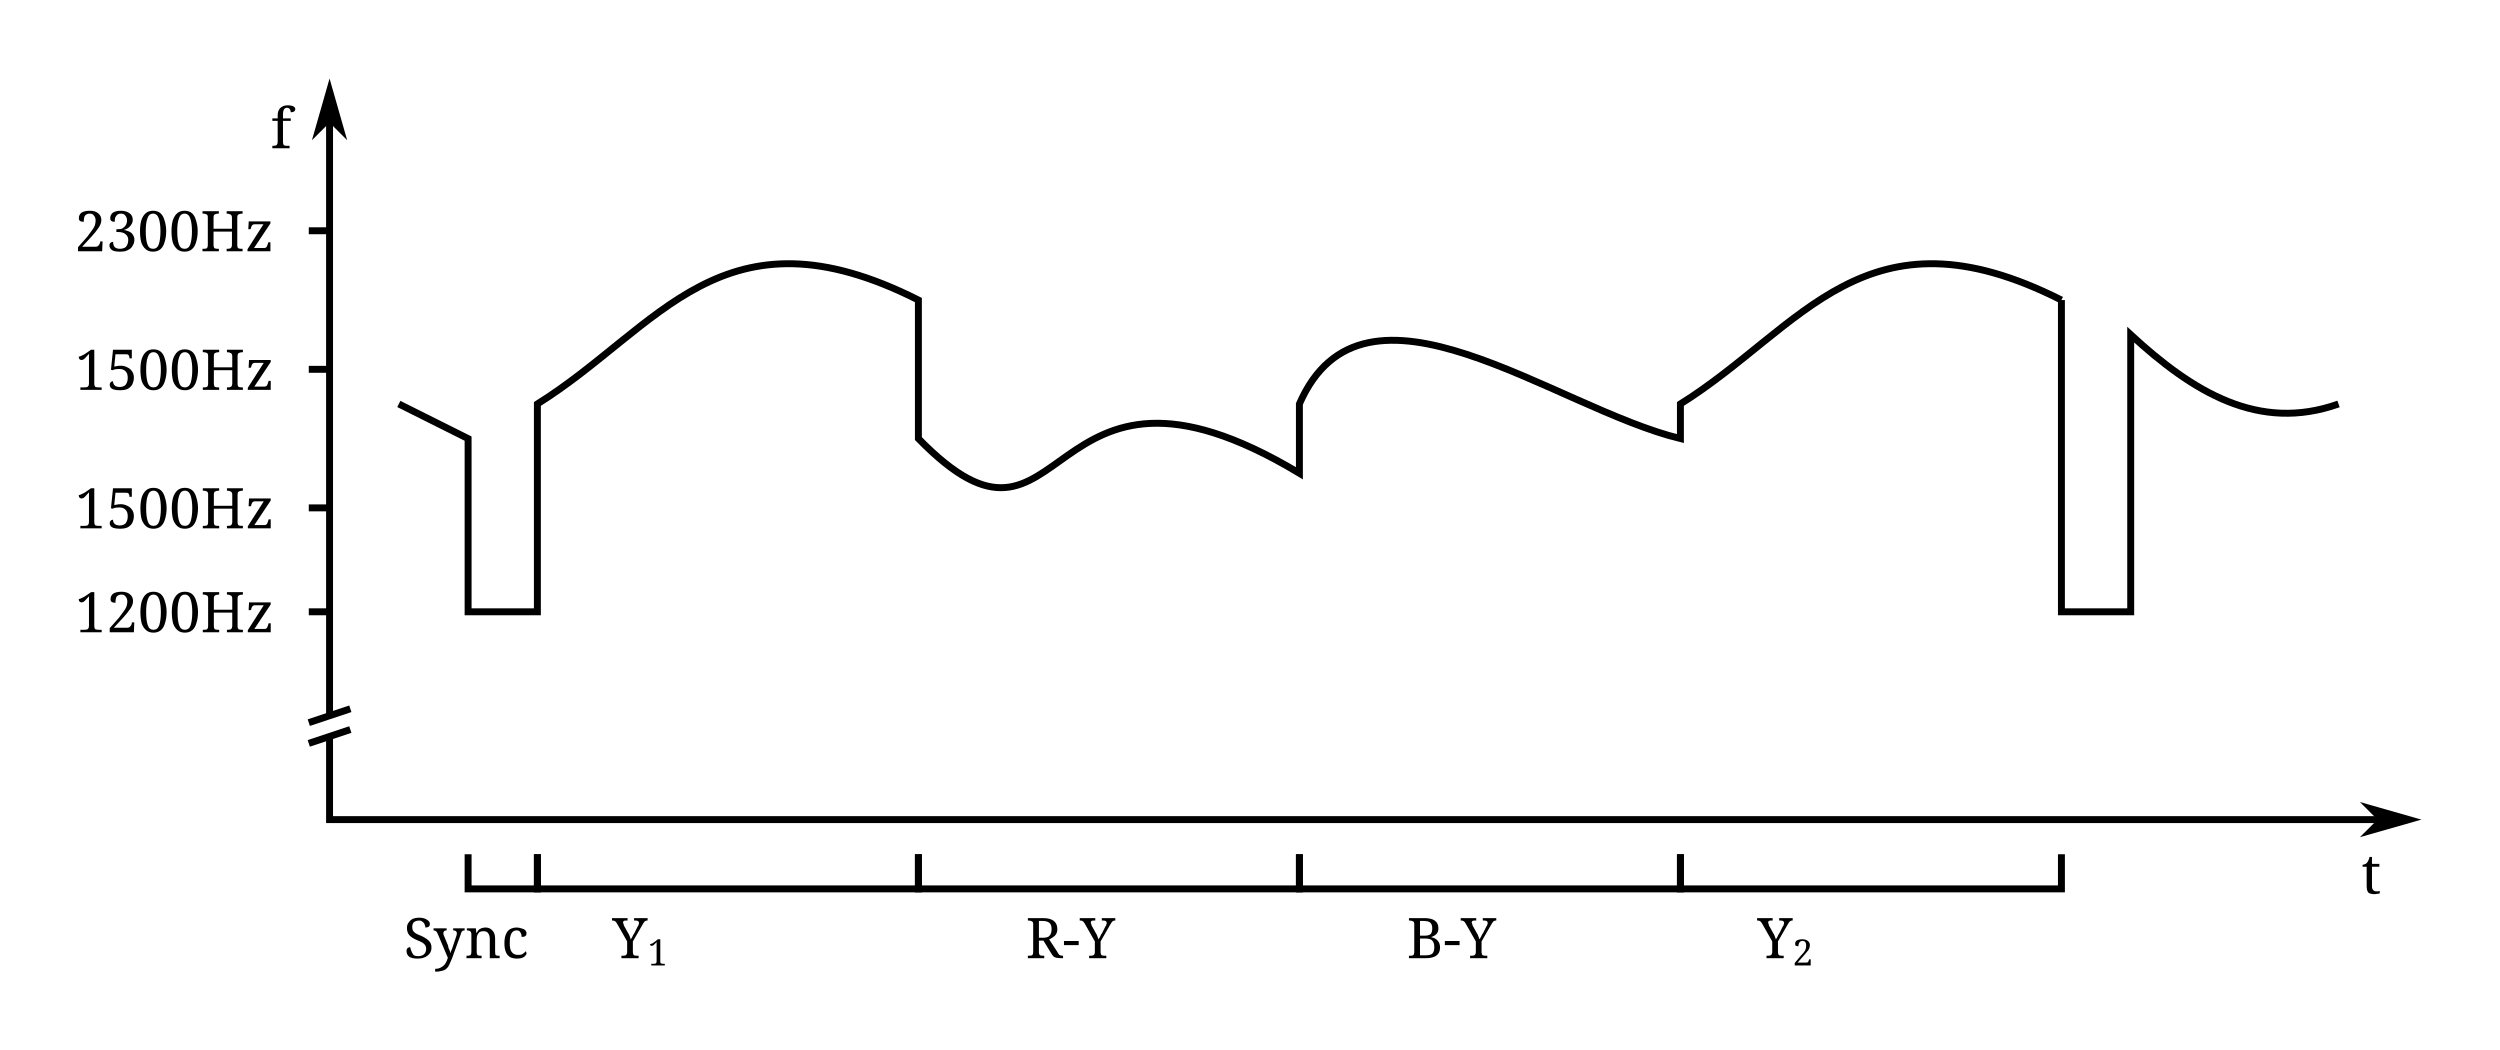
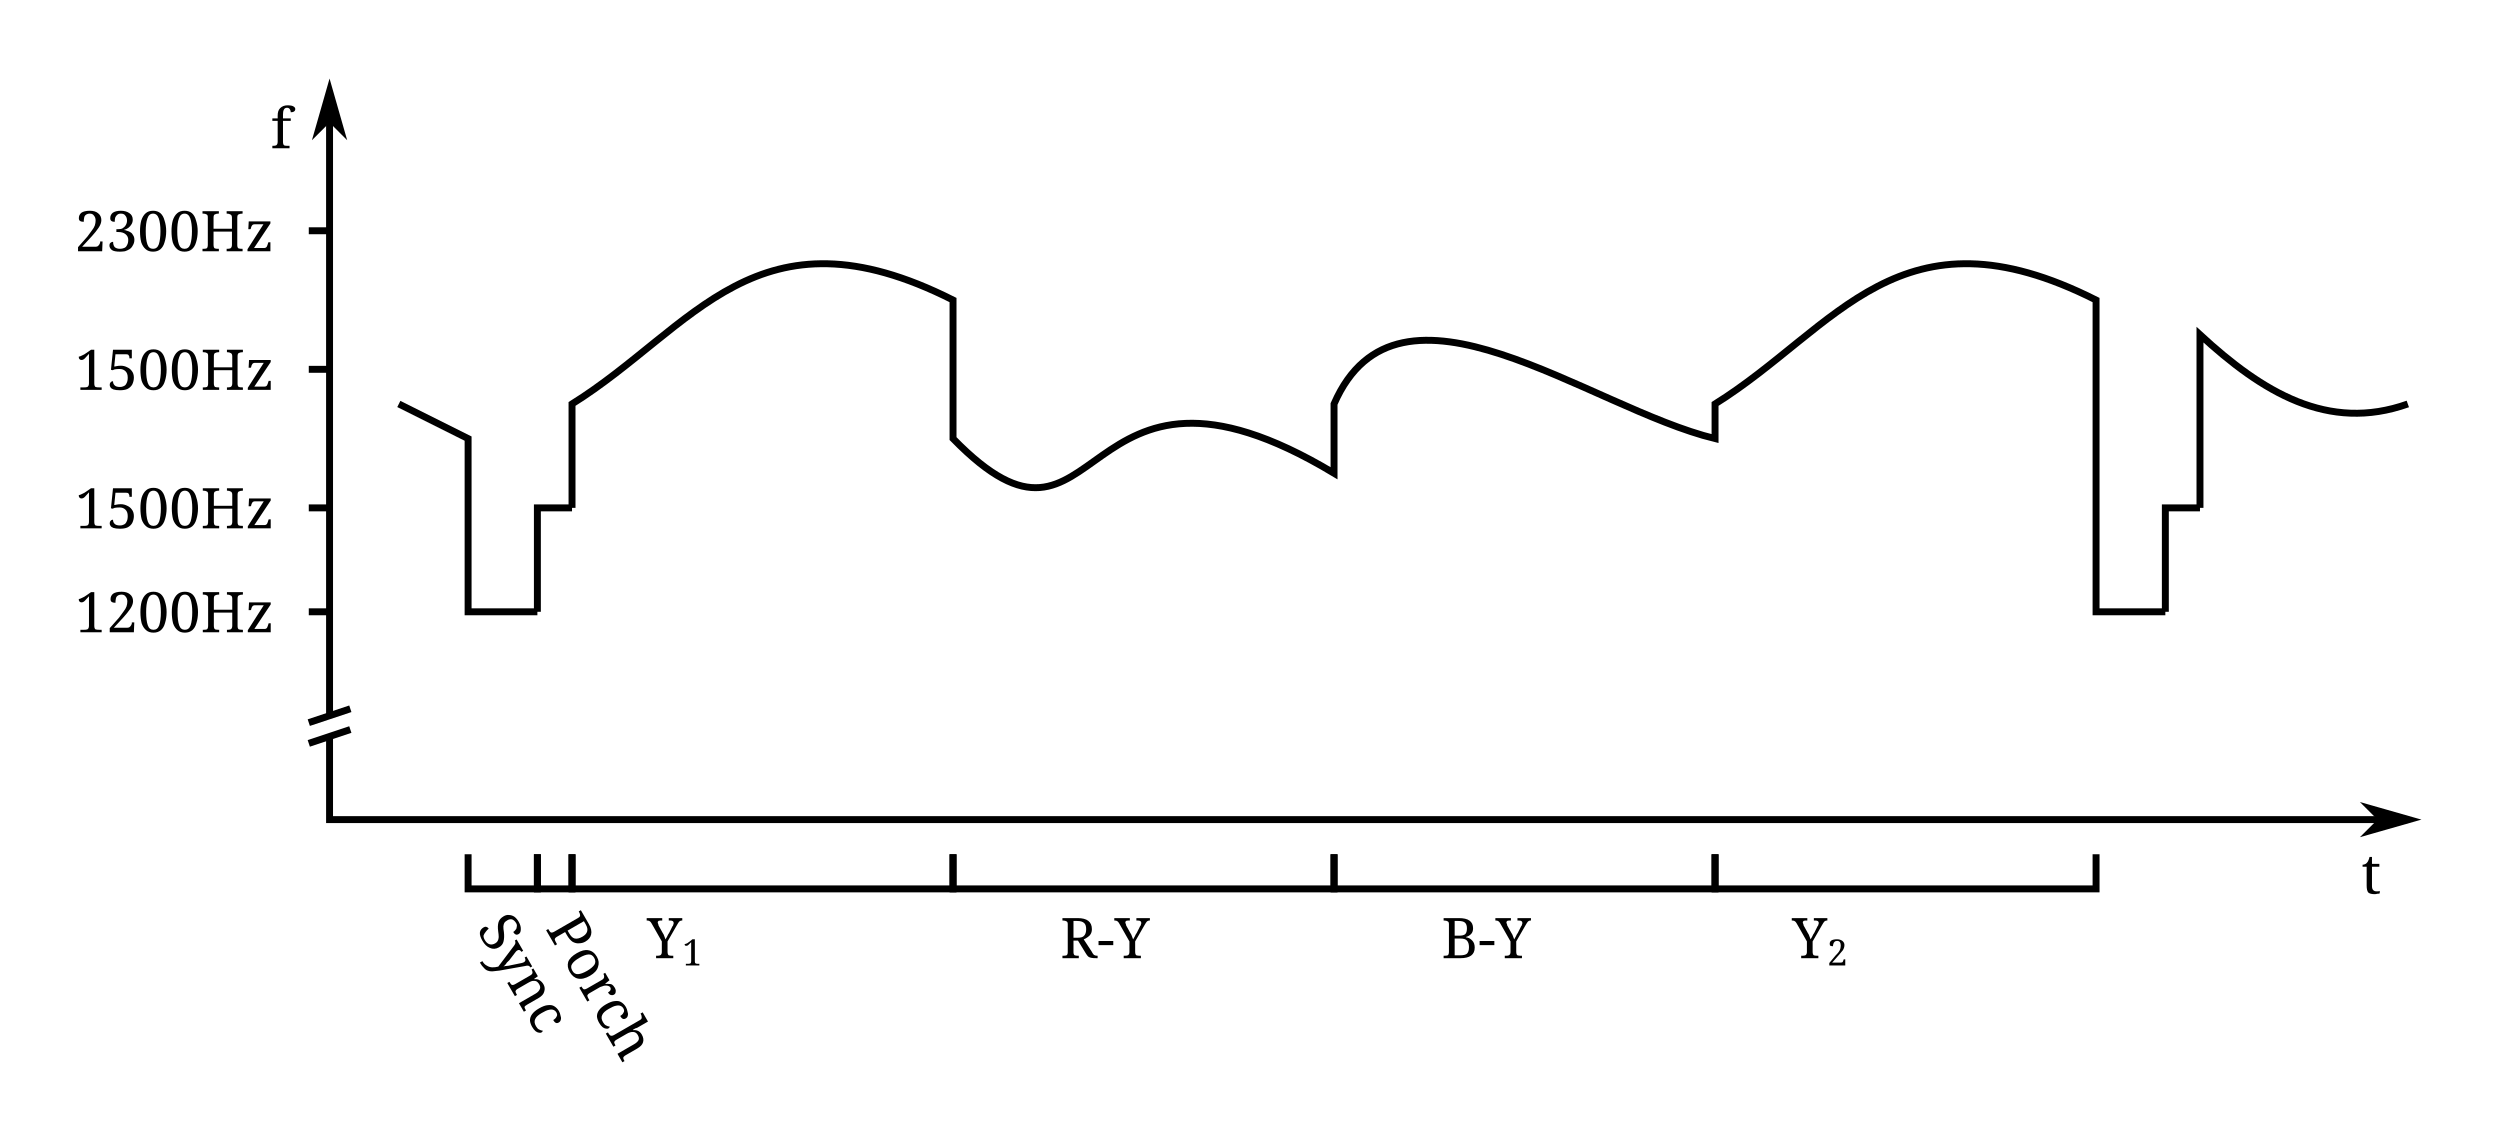
- <svg xmlns="http://www.w3.org/2000/svg" width="95.483mm" height="40.072mm" viewBox="0 0 95.483 40.072" version="1.1" id="svg3160">
+ <svg xmlns="http://www.w3.org/2000/svg" width="95.483mm" height="43.835mm" viewBox="0 0 95.483 43.835" version="1.1" id="svg3160">
  <defs id="defs3154">
    <marker style="overflow:visible" id="marker7958" refX="0" refY="0" orient="auto">
      <path transform="matrix(0.4,0,0,0.4,4,0)" style="fill:#000000;fill-opacity:1;fill-rule:evenodd;stroke:#000000;stroke-width:1pt;stroke-opacity:1" d="M 0,0 5,-5 -12.5,0 5,5 Z" id="path7956" />
    </marker>
    <marker orient="auto" refY="0" refX="0" id="Arrow1Mstart" style="overflow:visible">
      <path id="path7648" d="M 0,0 5,-5 -12.5,0 5,5 Z" style="fill:#000000;fill-opacity:1;fill-rule:evenodd;stroke:#000000;stroke-width:1pt;stroke-opacity:1" transform="matrix(0.4,0,0,0.4,4,0)" />
    </marker>
    <marker orient="auto" refY="0" refX="0" id="Arrow1Mend" style="overflow:visible">
      <path id="path7651" d="M 0,0 5,-5 -12.5,0 5,5 Z" style="fill:#000000;fill-opacity:1;fill-rule:evenodd;stroke:#000000;stroke-width:1pt;stroke-opacity:1" transform="matrix(-0.4,0,0,-0.4,-4,0)" />
    </marker>
  </defs>
  <g id="layer1" transform="translate(-9.902647,-27.57152)">
    <text xml:space="preserve" style="font-style:normal;font-weight:normal;font-size:2.147px;line-height:1.25;font-family:sans-serif;letter-spacing:0px;word-spacing:0px;fill:#000000;fill-opacity:1;stroke:none;stroke-width:0.265" x="12.771" y="51.719" id="text3709">
      <tspan id="tspan3707" x="12.771" y="51.719" style="font-style:normal;font-variant:normal;font-weight:normal;font-stretch:normal;font-family:serif;-inkscape-font-specification:serif;stroke-width:0.265">1200Hz</tspan>
    </text>
    <path style="fill:none;stroke:#000000;stroke-width:1px;stroke-linecap:butt;stroke-linejoin:miter;stroke-opacity:1;marker-end:url(#Arrow1Mend)" d="m 85,210.52 v 12 H 385" id="path3733" transform="scale(0.2645833)" />
    <path style="fill:none;stroke:#000000;stroke-width:1.002;stroke-linecap:butt;stroke-linejoin:miter;stroke-miterlimit:4;stroke-dasharray:none;stroke-opacity:1;marker-start:url(#Arrow1Mstart)" d="m 85,117.52 v 90" id="path3711" transform="scale(0.2645833)" />
    <path style="fill:none;stroke:#000000;stroke-width:0.265px;stroke-linecap:butt;stroke-linejoin:miter;stroke-opacity:1" d="m 22.49,50.938 h -0.794" id="path3715" />
    <path id="path3717" d="m 22.49,46.969 h -0.794" style="fill:none;stroke:#000000;stroke-width:0.265px;stroke-linecap:butt;stroke-linejoin:miter;stroke-opacity:1" />
    <path style="fill:none;stroke:#000000;stroke-width:0.265px;stroke-linecap:butt;stroke-linejoin:miter;stroke-opacity:1" d="m 23.283,55.435 -1.587,0.529" id="path3719" />
    <path id="path3721" d="m 23.283,54.642 -1.587,0.529" style="fill:none;stroke:#000000;stroke-width:0.265px;stroke-linecap:butt;stroke-linejoin:miter;stroke-opacity:1" />
    <text id="text3737" y="47.75" x="12.771" style="font-style:normal;font-weight:normal;font-size:2.147px;line-height:1.25;font-family:sans-serif;letter-spacing:0px;word-spacing:0px;fill:#000000;fill-opacity:1;stroke:none;stroke-width:0.265" xml:space="preserve">
      <tspan style="font-style:normal;font-variant:normal;font-weight:normal;font-stretch:normal;font-family:serif;-inkscape-font-specification:serif;stroke-width:0.265" y="47.75" x="12.771" id="tspan3735">1500Hz</tspan>
    </text>
    <path id="path3717-3" d="m 22.49,36.385 h -0.794" style="fill:none;stroke:#000000;stroke-width:0.265px;stroke-linecap:butt;stroke-linejoin:miter;stroke-opacity:1" />
    <text id="text3737-6" y="37.167" x="12.757" style="font-style:normal;font-weight:normal;font-size:2.147px;line-height:1.25;font-family:sans-serif;letter-spacing:0px;word-spacing:0px;fill:#000000;fill-opacity:1;stroke:none;stroke-width:0.265" xml:space="preserve">
      <tspan style="font-style:normal;font-variant:normal;font-weight:normal;font-stretch:normal;font-family:serif;-inkscape-font-specification:serif;stroke-width:0.265" y="37.167" x="12.757" id="tspan3735-1">2300Hz</tspan>
    </text>
    <path id="path3717-0" d="m 22.49,41.677 h -0.794" style="fill:none;stroke:#000000;stroke-width:0.265px;stroke-linecap:butt;stroke-linejoin:miter;stroke-opacity:1" />
    <text id="text3737-63" y="42.459" x="12.771" style="font-style:normal;font-weight:normal;font-size:2.147px;line-height:1.25;font-family:sans-serif;letter-spacing:0px;word-spacing:0px;fill:#000000;fill-opacity:1;stroke:none;stroke-width:0.265" xml:space="preserve">
      <tspan style="font-style:normal;font-variant:normal;font-weight:normal;font-stretch:normal;font-family:serif;-inkscape-font-specification:serif;stroke-width:0.265" y="42.459" x="12.771" id="tspan3735-2">1500Hz</tspan>
    </text>
-     <path style="fill:none;stroke:#000000;stroke-width:0.265px;stroke-linecap:butt;stroke-linejoin:miter;stroke-opacity:1" d="m 25.135,43 2.646,1.323 v 6.615 h 2.646 v -7.938 c 4.649,-2.903 7.056,-7.755 14.552,-3.969 l 10e-7,5.292 c 5.796,5.942 4.561,-4.681 14.552,1.323 V 43 c 2.46,-5.647 9.729,0.151 14.552,1.323 V 43 c 4.649,-2.903 7.056,-7.755 14.552,-3.969" id="path7617" />
-     <path style="fill:none;stroke:#000000;stroke-width:0.265px;stroke-linecap:butt;stroke-linejoin:miter;stroke-opacity:1" d="m 88.635,39.031 0,11.906 H 91.281 V 40.354 c 2.377,2.189 4.887,3.73 7.938,2.646" id="path7508" />
-     <text id="text3737-6-0" y="64.167" x="37.706" style="font-style:normal;font-weight:normal;font-size:2.147px;line-height:1.25;font-family:sans-serif;letter-spacing:0px;word-spacing:0px;fill:#000000;fill-opacity:1;stroke:none;stroke-width:0.265" xml:space="preserve">
-       <tspan style="font-style:normal;font-variant:normal;font-weight:normal;font-stretch:normal;font-family:serif;-inkscape-font-specification:serif;text-align:center;text-anchor:middle;stroke-width:0.265" y="64.167" x="37.706" id="tspan3735-1-6">Y<tspan style="font-size:65%;baseline-shift:sub" id="tspan7624">1</tspan>
+     <path style="fill:none;stroke:#000000;stroke-width:0.265px;stroke-linecap:butt;stroke-linejoin:miter;stroke-opacity:1" d="m 25.135,43 2.646,1.323 v 6.615 h 2.646" id="path8045" />
+     <path style="fill:none;stroke:#000000;stroke-width:0.265px;stroke-linecap:butt;stroke-linejoin:miter;stroke-opacity:1" d="m 31.75,46.969 v -3.969 c 4.649,-2.903 7.056,-7.755 14.552,-3.969 l 10e-7,5.292 c 5.796,5.942 4.561,-4.681 14.552,1.323 V 43 c 2.46,-5.647 9.729,0.151 14.552,1.323 V 43 c 4.649,-2.903 7.056,-7.755 14.552,-3.969 V 50.938 h 2.646" id="path8051" />
+     <path style="fill:none;stroke:#000000;stroke-width:0.265px;stroke-linecap:butt;stroke-linejoin:miter;stroke-opacity:1" d="M 93.927,46.969 V 40.354 C 96.304,42.543 98.814,44.084 101.865,43" id="path7617" />
+     <text id="text3737-6-0" y="64.167" x="39.029" style="font-style:normal;font-weight:normal;font-size:2.147px;line-height:1.25;font-family:sans-serif;letter-spacing:0px;word-spacing:0px;fill:#000000;fill-opacity:1;stroke:none;stroke-width:0.265" xml:space="preserve">
+       <tspan style="font-style:normal;font-variant:normal;font-weight:normal;font-stretch:normal;font-family:serif;-inkscape-font-specification:serif;text-align:center;text-anchor:middle;stroke-width:0.265" y="64.167" x="39.029" id="tspan3735-1-6">Y<tspan style="font-size:65%;baseline-shift:sub" id="tspan7624">1</tspan>
      </tspan>
    </text>
-     <path style="fill:none;stroke:#000000;stroke-width:0.265px;stroke-linecap:butt;stroke-linejoin:miter;stroke-opacity:1" d="m 30.427,60.198 v 1.323 h 14.552 v -1.323" id="path7534" />
-     <path id="path7538" d="m 44.979,60.198 v 1.323 H 59.531 v -1.323" style="fill:none;stroke:#000000;stroke-width:0.265px;stroke-linecap:butt;stroke-linejoin:miter;stroke-opacity:1" />
-     <path id="path7538-1" d="m 59.531,60.198 v 1.323 h 14.552 v -1.323" style="fill:none;stroke:#000000;stroke-width:0.265px;stroke-linecap:butt;stroke-linejoin:miter;stroke-opacity:1" />
-     <path id="path7538-1-5" d="m 74.083,60.198 v 1.323 h 14.552 v -1.323" style="fill:none;stroke:#000000;stroke-width:0.265px;stroke-linecap:butt;stroke-linejoin:miter;stroke-opacity:1" />
+     <path style="fill:none;stroke:#000000;stroke-width:0.265px;stroke-linecap:butt;stroke-linejoin:miter;stroke-opacity:1" d="m 31.75,60.198 v 1.323 h 14.552 v -1.323" id="path7534" />
+     <path id="path7538" d="m 46.302,60.198 v 1.323 h 14.552 v -1.323" style="fill:none;stroke:#000000;stroke-width:0.265px;stroke-linecap:butt;stroke-linejoin:miter;stroke-opacity:1" />
+     <path id="path7538-1" d="m 60.854,60.198 v 1.323 h 14.552 v -1.323" style="fill:none;stroke:#000000;stroke-width:0.265px;stroke-linecap:butt;stroke-linejoin:miter;stroke-opacity:1" />
+     <path id="path7538-1-5" d="m 75.406,60.198 v 1.323 h 14.552 v -1.323" style="fill:none;stroke:#000000;stroke-width:0.265px;stroke-linecap:butt;stroke-linejoin:miter;stroke-opacity:1" />
    <path style="fill:none;stroke:#000000;stroke-width:0.265px;stroke-linecap:butt;stroke-linejoin:miter;stroke-opacity:1" d="m 27.781,60.198 v 1.323 h 2.646 v -1.323" id="path7534-5" />
-     <text xml:space="preserve" style="font-style:normal;font-weight:normal;font-size:2.147px;line-height:1.25;font-family:sans-serif;letter-spacing:0px;word-spacing:0px;fill:#000000;fill-opacity:1;stroke:none;stroke-width:0.265" x="29.107" y="64.167" id="text7622">
-       <tspan id="tspan7620" x="29.107" y="64.167" style="font-style:normal;font-variant:normal;font-weight:normal;font-stretch:normal;font-family:serif;-inkscape-font-specification:serif;text-align:center;text-anchor:middle;stroke-width:0.265">Sync</tspan>
+     <text xml:space="preserve" style="font-style:normal;font-weight:normal;font-size:2.147px;line-height:1.25;font-family:sans-serif;letter-spacing:0px;word-spacing:0px;fill:#000000;fill-opacity:1;stroke:none;stroke-width:0.265" x="68.628" y="7.201" id="text7622" transform="rotate(60)">
+       <tspan id="tspan7620" x="68.628" y="7.201" style="font-style:normal;font-variant:normal;font-weight:normal;font-stretch:normal;font-family:serif;-inkscape-font-specification:serif;text-align:start;text-anchor:start;stroke-width:0.265">Sync</tspan>
    </text>
-     <text id="text7628" y="64.167" x="52.187" style="font-style:normal;font-weight:normal;font-size:2.147px;line-height:1.25;font-family:sans-serif;letter-spacing:0px;word-spacing:0px;fill:#000000;fill-opacity:1;stroke:none;stroke-width:0.265" xml:space="preserve">
-       <tspan style="font-style:normal;font-variant:normal;font-weight:normal;font-stretch:normal;font-family:serif;-inkscape-font-specification:serif;text-align:center;text-anchor:middle;stroke-width:0.265" y="64.167" x="52.187" id="tspan7626">R-Y</tspan>
+     <text id="text7628" y="64.167" x="53.509" style="font-style:normal;font-weight:normal;font-size:2.147px;line-height:1.25;font-family:sans-serif;letter-spacing:0px;word-spacing:0px;fill:#000000;fill-opacity:1;stroke:none;stroke-width:0.265" xml:space="preserve">
+       <tspan style="font-style:normal;font-variant:normal;font-weight:normal;font-stretch:normal;font-family:serif;-inkscape-font-specification:serif;text-align:center;text-anchor:middle;stroke-width:0.265" y="64.167" x="53.509" id="tspan7626">R-Y</tspan>
    </text>
-     <text xml:space="preserve" style="font-style:normal;font-weight:normal;font-size:2.147px;line-height:1.25;font-family:sans-serif;letter-spacing:0px;word-spacing:0px;fill:#000000;fill-opacity:1;stroke:none;stroke-width:0.265" x="66.739" y="64.167" id="text7632">
-       <tspan id="tspan7630" x="66.739" y="64.167" style="font-style:normal;font-variant:normal;font-weight:normal;font-stretch:normal;font-family:serif;-inkscape-font-specification:serif;text-align:center;text-anchor:middle;stroke-width:0.265">B-Y</tspan>
+     <text xml:space="preserve" style="font-style:normal;font-weight:normal;font-size:2.147px;line-height:1.25;font-family:sans-serif;letter-spacing:0px;word-spacing:0px;fill:#000000;fill-opacity:1;stroke:none;stroke-width:0.265" x="68.062" y="64.167" id="text7632">
+       <tspan id="tspan7630" x="68.062" y="64.167" style="font-style:normal;font-variant:normal;font-weight:normal;font-stretch:normal;font-family:serif;-inkscape-font-specification:serif;text-align:center;text-anchor:middle;stroke-width:0.265">B-Y</tspan>
    </text>
-     <text xml:space="preserve" style="font-style:normal;font-weight:normal;font-size:2.147px;line-height:1.25;font-family:sans-serif;letter-spacing:0px;word-spacing:0px;fill:#000000;fill-opacity:1;stroke:none;stroke-width:0.265" x="81.44" y="64.167" id="text7638">
-       <tspan id="tspan7636" x="81.44" y="64.167" style="font-style:normal;font-variant:normal;font-weight:normal;font-stretch:normal;font-family:serif;-inkscape-font-specification:serif;text-align:center;text-anchor:middle;stroke-width:0.265">Y<tspan style="font-size:65%;baseline-shift:sub" id="tspan7640">2</tspan>
+     <text xml:space="preserve" style="font-style:normal;font-weight:normal;font-size:2.147px;line-height:1.25;font-family:sans-serif;letter-spacing:0px;word-spacing:0px;fill:#000000;fill-opacity:1;stroke:none;stroke-width:0.265" x="82.763" y="64.167" id="text7638">
+       <tspan id="tspan7636" x="82.763" y="64.167" style="font-style:normal;font-variant:normal;font-weight:normal;font-stretch:normal;font-family:serif;-inkscape-font-specification:serif;text-align:center;text-anchor:middle;stroke-width:0.265">Y<tspan style="font-size:65%;baseline-shift:sub" id="tspan7640">2</tspan>
      </tspan>
    </text>
    <text xml:space="preserve" style="font-style:normal;font-weight:normal;font-size:2.147px;line-height:1.25;font-family:sans-serif;letter-spacing:0px;word-spacing:0px;fill:#000000;fill-opacity:1;stroke:none;stroke-width:0.265" x="20.243" y="33.232" id="text8023">
      <tspan id="tspan8021" x="20.243" y="33.232" style="font-style:normal;font-variant:normal;font-weight:normal;font-stretch:normal;font-family:serif;-inkscape-font-specification:serif;stroke-width:0.265">f</tspan>
    </text>
    <text xml:space="preserve" style="font-style:normal;font-weight:normal;font-size:2.147px;line-height:1.25;font-family:sans-serif;letter-spacing:0px;word-spacing:0px;fill:#000000;fill-opacity:1;stroke:none;stroke-width:0.265" x="100.088" y="61.707" id="text8023-7">
      <tspan id="tspan8021-6" x="100.088" y="61.707" style="font-style:normal;font-variant:normal;font-weight:normal;font-stretch:normal;font-family:serif;-inkscape-font-specification:serif;stroke-width:0.265">t</tspan>
    </text>
+     <path style="fill:none;stroke:#000000;stroke-width:0.265px;stroke-linecap:butt;stroke-linejoin:miter;stroke-opacity:1" d="m 30.427,50.938 v -3.969 h 1.323" id="path8047" />
+     <path style="fill:none;stroke:#000000;stroke-width:0.265px;stroke-linecap:butt;stroke-linejoin:miter;stroke-opacity:1" d="m 92.604,50.938 v -3.969 h 1.323" id="path8053" />
+     <path style="fill:none;stroke:#000000;stroke-width:0.265px;stroke-linecap:butt;stroke-linejoin:miter;stroke-opacity:1" d="m 30.427,60.198 v 1.323 h 1.323 v -1.323" id="path7534-5-5" />
+     <text transform="rotate(60)" id="text8076" y="4.91" x="69.95" style="font-style:normal;font-weight:normal;font-size:2.147px;line-height:1.25;font-family:sans-serif;letter-spacing:0px;word-spacing:0px;fill:#000000;fill-opacity:1;stroke:none;stroke-width:0.265" xml:space="preserve">
+       <tspan style="font-style:normal;font-variant:normal;font-weight:normal;font-stretch:normal;font-family:serif;-inkscape-font-specification:serif;text-align:start;text-anchor:start;stroke-width:0.265" y="4.91" x="69.95" id="tspan8074">Porch</tspan>
+     </text>
  </g>
</svg>
